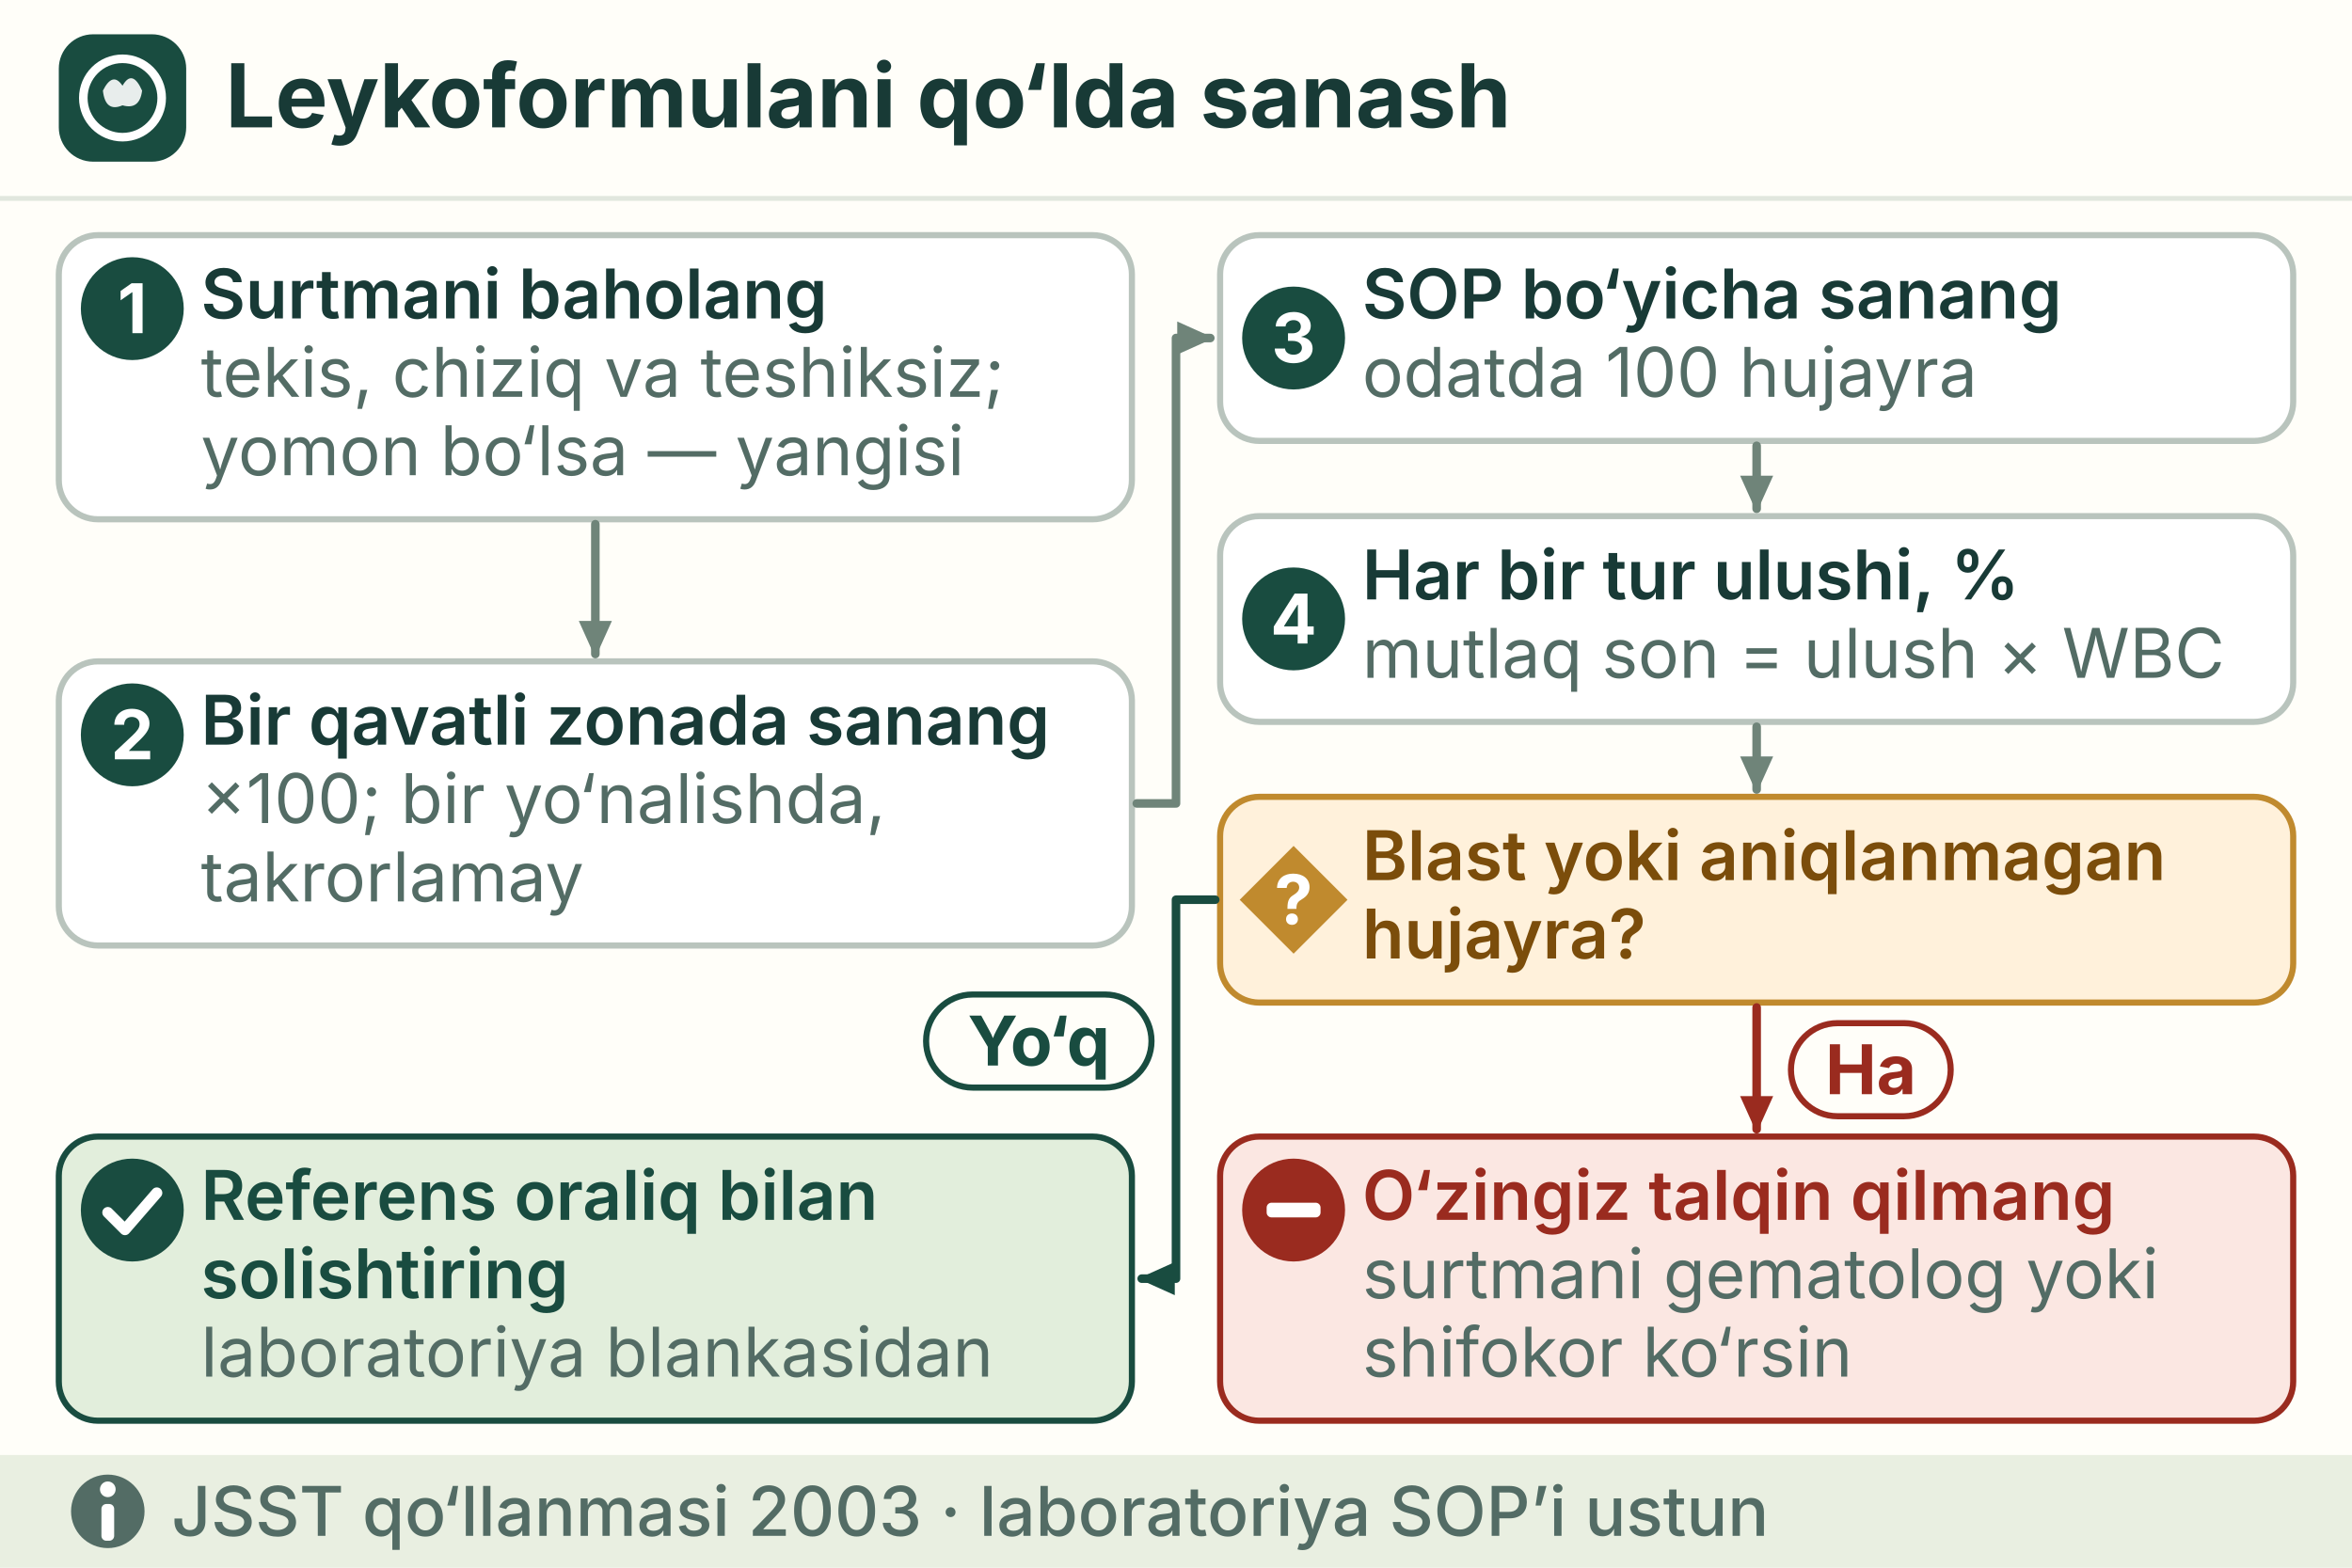
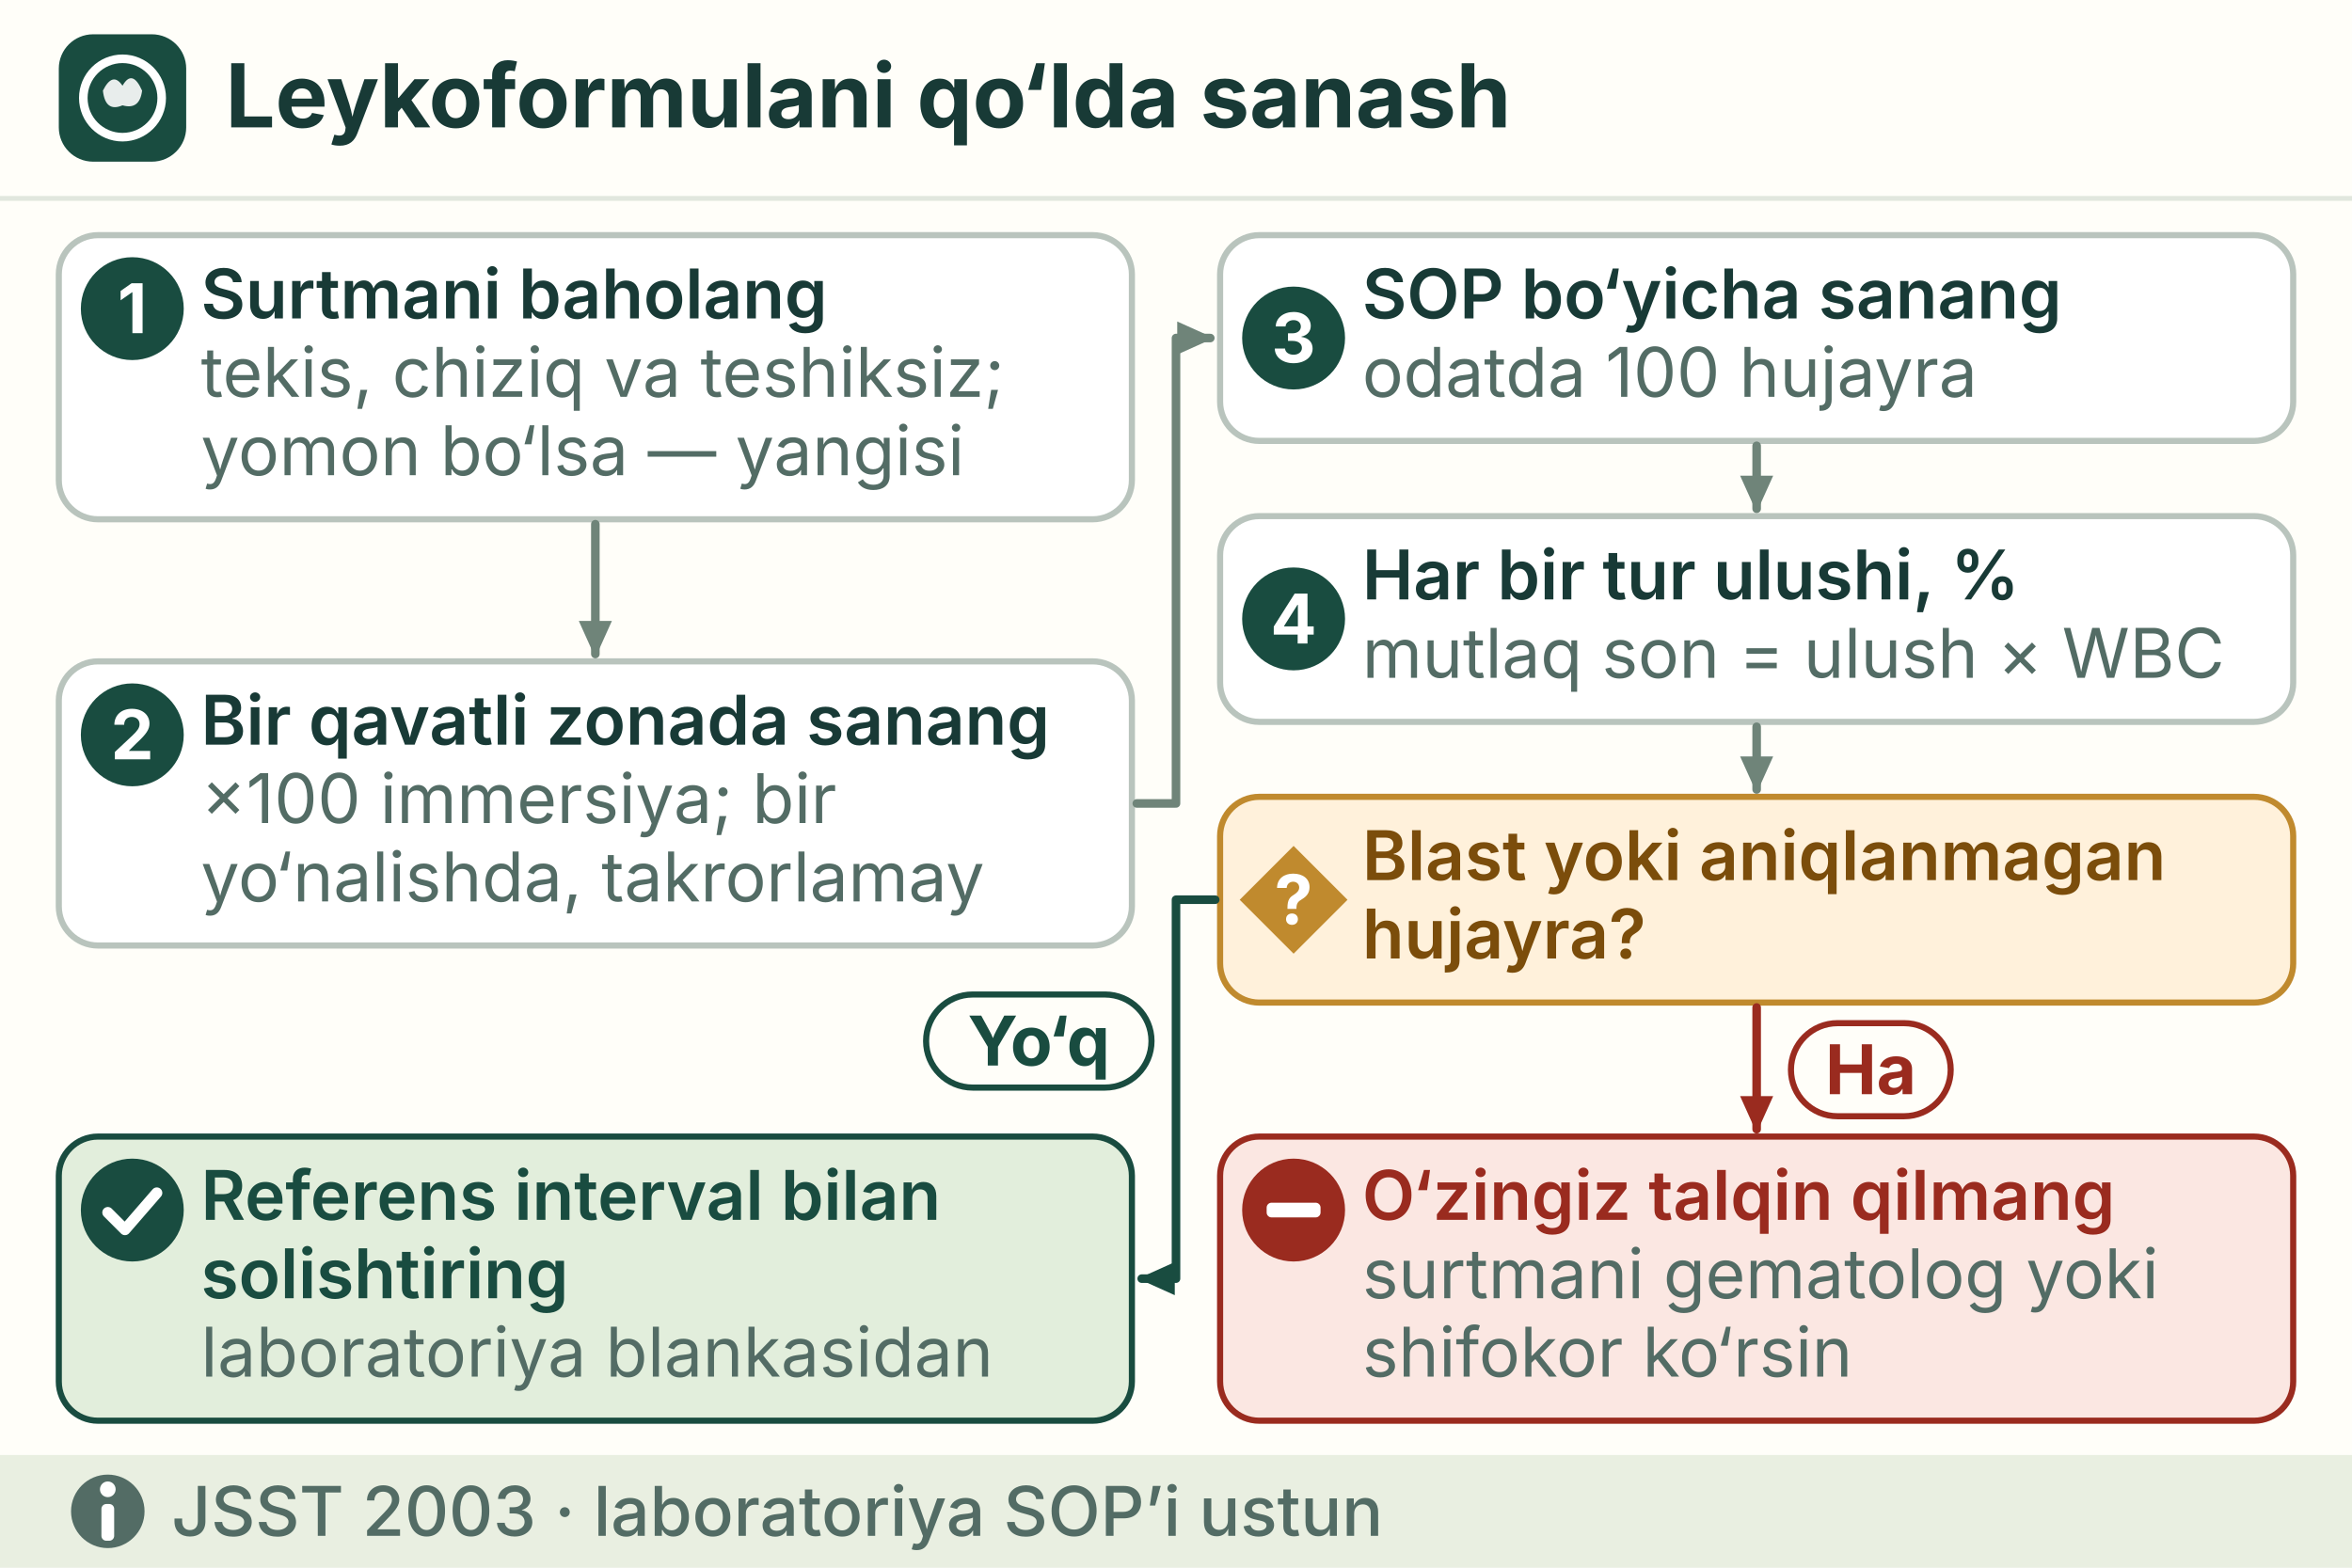
<svg xmlns="http://www.w3.org/2000/svg" viewBox="0 0 960 640" width="960" height="640">
  <defs>
    <marker id="ah-grey" viewBox="0 0 12 12" refX="10" refY="6" markerUnits="userSpaceOnUse" markerWidth="18" markerHeight="18" orient="auto-start-reverse">
      <path d="M1 1.5 L11 6 L1 10.5 Z" fill="#6F8479" />
    </marker>
    <marker id="ah-ok" viewBox="0 0 12 12" refX="10" refY="6" markerUnits="userSpaceOnUse" markerWidth="18" markerHeight="18" orient="auto-start-reverse">
      <path d="M1 1.5 L11 6 L1 10.5 Z" fill="#194C40" />
    </marker>
    <marker id="ah-stop" viewBox="0 0 12 12" refX="10" refY="6" markerUnits="userSpaceOnUse" markerWidth="18" markerHeight="18" orient="auto-start-reverse">
      <path d="M1 1.5 L11 6 L1 10.5 Z" fill="#9A2B1F" />
    </marker>
    <marker id="ah-amber" viewBox="0 0 12 12" refX="10" refY="6" markerUnits="userSpaceOnUse" markerWidth="18" markerHeight="18" orient="auto-start-reverse">
      <path d="M1 1.5 L11 6 L1 10.5 Z" fill="#C08A2E" />
    </marker>
    <linearGradient id="beam" x1="0" y1="0" x2="1" y2="0">
      <stop offset="0" stop-color="#F4C84A" stop-opacity="0.95" />
      <stop offset="1" stop-color="#F4C84A" stop-opacity="0.55" />
    </linearGradient>
  </defs>
  <rect width="960" height="640" fill="#FFFEF9" />
  <rect x="24" y="14" width="52" height="52" rx="14" fill="#194C40" />
  <circle cx="50" cy="40" r="16" fill="none" stroke="#FFFFFF" stroke-width="3.5" stroke-linecap="round" stroke-linejoin="round" />
  <path d="M42 37 q4 -8 8 -2 q4 -7 8 2 q-1 8 -8 6 q-7 3 -8 -6 Z" fill="#FFFFFF" opacity="0.9" />
  <text x="92.0" y="52.0" font-family="Inter, 'DejaVu Sans', Arial, sans-serif" font-size="36" font-weight="700" fill="#183A36" text-anchor="start">Leykoformulani qo‘lda sanash</text>
  <rect x="0" y="80" width="960" height="2" fill="#E1E7DE" />
  <rect x="24.0" y="96.0" width="438.0" height="116.0" rx="16" fill="#FFFFFF" stroke="#B9C4BD" stroke-width="2.5" />
  <circle cx="54" cy="126.0" r="21" fill="#194C40" />
  <text x="54.0" y="136.0" font-family="Inter, 'DejaVu Sans', Arial, sans-serif" font-size="28" font-weight="700" fill="#FFFFFF" text-anchor="middle">1</text>
  <text x="82.0" y="130.0" font-family="Inter, 'DejaVu Sans', Arial, sans-serif" font-size="28" font-weight="600" fill="#183A36" text-anchor="start">Surtmani baholang</text>
  <text x="82.0" y="162.0" font-family="Inter, 'DejaVu Sans', Arial, sans-serif" font-size="28" font-weight="400" fill="#536C65" text-anchor="start">tekis, chiziq va teshiksiz;</text>
  <text x="82.0" y="194.0" font-family="Inter, 'DejaVu Sans', Arial, sans-serif" font-size="28" font-weight="400" fill="#536C65" text-anchor="start">yomon bo‘lsa — yangisi</text>
  <rect x="24.0" y="270.0" width="438.0" height="116.0" rx="16" fill="#FFFFFF" stroke="#B9C4BD" stroke-width="2.5" />
  <circle cx="54" cy="300.0" r="21" fill="#194C40" />
  <text x="54.0" y="310.0" font-family="Inter, 'DejaVu Sans', Arial, sans-serif" font-size="28" font-weight="700" fill="#FFFFFF" text-anchor="middle">2</text>
  <text x="82.0" y="304.0" font-family="Inter, 'DejaVu Sans', Arial, sans-serif" font-size="28" font-weight="600" fill="#183A36" text-anchor="start">Bir qavatli zonada sanang</text>
-   <text x="82.0" y="336.0" font-family="Inter, 'DejaVu Sans', Arial, sans-serif" font-size="28" font-weight="400" fill="#536C65" text-anchor="start">×100; bir yo‘nalishda,</text>
-   <text x="82.0" y="368.0" font-family="Inter, 'DejaVu Sans', Arial, sans-serif" font-size="28" font-weight="400" fill="#536C65" text-anchor="start">takrorlamay</text>
+   <text x="82.0" y="336.0" font-family="Inter, 'DejaVu Sans', Arial, sans-serif" font-size="28" font-weight="400" fill="#536C65" text-anchor="start">×100 immersiya; bir</text>
+   <text x="82.0" y="368.0" font-family="Inter, 'DejaVu Sans', Arial, sans-serif" font-size="28" font-weight="400" fill="#536C65" text-anchor="start">yo‘nalishda, takrorlamay</text>
  <rect x="24.0" y="464.0" width="438.0" height="116.0" rx="16" fill="#E2EEDC" stroke="#194C40" stroke-width="2.5" />
  <circle cx="54" cy="494.0" r="21" fill="#194C40" />
  <path d="M44 495.0 L51 502.0 L64 487.0" fill="none" stroke="#FFFFFF" stroke-width="4.5" stroke-linecap="round" stroke-linejoin="round" />
-   <text x="82.0" y="498.0" font-family="Inter, 'DejaVu Sans', Arial, sans-serif" font-size="28" font-weight="600" fill="#194C40" text-anchor="start">Referens oraliq bilan</text>
+   <text x="82.0" y="498.0" font-family="Inter, 'DejaVu Sans', Arial, sans-serif" font-size="28" font-weight="600" fill="#194C40" text-anchor="start">Referens interval bilan</text>
  <text x="82.0" y="530.0" font-family="Inter, 'DejaVu Sans', Arial, sans-serif" font-size="28" font-weight="600" fill="#194C40" text-anchor="start">solishtiring</text>
  <text x="82.0" y="562.0" font-family="Inter, 'DejaVu Sans', Arial, sans-serif" font-size="28" font-weight="400" fill="#536C65" text-anchor="start">laboratoriya blankasidan</text>
  <rect x="498.0" y="96.0" width="438.0" height="84.0" rx="16" fill="#FFFFFF" stroke="#B9C4BD" stroke-width="2.5" />
  <circle cx="528" cy="138.0" r="21" fill="#194C40" />
  <text x="528.0" y="148.0" font-family="Inter, 'DejaVu Sans', Arial, sans-serif" font-size="28" font-weight="700" fill="#FFFFFF" text-anchor="middle">3</text>
  <text x="556.0" y="130.0" font-family="Inter, 'DejaVu Sans', Arial, sans-serif" font-size="28" font-weight="600" fill="#183A36" text-anchor="start">SOP bo‘yicha sanang</text>
  <text x="556.0" y="162.0" font-family="Inter, 'DejaVu Sans', Arial, sans-serif" font-size="28" font-weight="400" fill="#536C65" text-anchor="start">odatda 100 hujayra</text>
  <rect x="498.0" y="210.7" width="438.0" height="84.0" rx="16" fill="#FFFFFF" stroke="#B9C4BD" stroke-width="2.5" />
  <circle cx="528" cy="252.667" r="21" fill="#194C40" />
  <text x="528.0" y="262.7" font-family="Inter, 'DejaVu Sans', Arial, sans-serif" font-size="28" font-weight="700" fill="#FFFFFF" text-anchor="middle">4</text>
  <text x="556.0" y="244.7" font-family="Inter, 'DejaVu Sans', Arial, sans-serif" font-size="28" font-weight="600" fill="#183A36" text-anchor="start">Har bir tur ulushi, %</text>
  <text x="556.0" y="276.7" font-family="Inter, 'DejaVu Sans', Arial, sans-serif" font-size="28" font-weight="400" fill="#536C65" text-anchor="start">mutlaq son = ulush × WBC</text>
  <rect x="498.0" y="325.3" width="438.0" height="84.0" rx="16" fill="#FFF1DB" stroke="#C08A2E" stroke-width="2.5" />
  <path d="M528 345.333 L550 367.333 L528 389.333 L506 367.333 Z" fill="#C08A2E" />
  <text x="528.0" y="377.3" font-family="Inter, 'DejaVu Sans', Arial, sans-serif" font-size="28" font-weight="700" fill="#FFFFFF" text-anchor="middle">?</text>
  <text x="556.0" y="359.3" font-family="Inter, 'DejaVu Sans', Arial, sans-serif" font-size="28" font-weight="600" fill="#7B4D0B" text-anchor="start">Blast yoki aniqlanmagan</text>
  <text x="556.0" y="391.3" font-family="Inter, 'DejaVu Sans', Arial, sans-serif" font-size="28" font-weight="600" fill="#7B4D0B" text-anchor="start">hujayra?</text>
  <rect x="498.0" y="464.0" width="438.0" height="116.0" rx="16" fill="#FBE7E2" stroke="#9A2B1F" stroke-width="2.5" />
  <circle cx="528" cy="494.0" r="21" fill="#9A2B1F" />
  <rect x="517" y="491.0" width="22" height="6" rx="2" fill="#FFFFFF" />
  <text x="556.0" y="498.0" font-family="Inter, 'DejaVu Sans', Arial, sans-serif" font-size="28" font-weight="600" fill="#9A2B1F" text-anchor="start">O‘zingiz talqin qilmang</text>
  <text x="556.0" y="530.0" font-family="Inter, 'DejaVu Sans', Arial, sans-serif" font-size="28" font-weight="400" fill="#536C65" text-anchor="start">surtmani gematolog yoki</text>
  <text x="556.0" y="562.0" font-family="Inter, 'DejaVu Sans', Arial, sans-serif" font-size="28" font-weight="400" fill="#536C65" text-anchor="start">shifokor ko‘rsin</text>
  <path d="M243.0 214.0 L243.0 267.0" fill="none" stroke="#6F8479" stroke-width="3.5" stroke-linecap="round" stroke-linejoin="round" marker-end="url(#ah-grey)" />
  <path d="M464.0 328.0 L480.0 328.0 L480.0 138.0 L494.0 138.0" fill="none" stroke="#6F8479" stroke-width="3.5" stroke-linecap="round" stroke-linejoin="round" marker-end="url(#ah-grey)" />
  <path d="M717.0 182.0 L717.0 207.7" fill="none" stroke="#6F8479" stroke-width="3.5" stroke-linecap="round" stroke-linejoin="round" marker-end="url(#ah-grey)" />
  <path d="M717.0 296.7 L717.0 322.3" fill="none" stroke="#6F8479" stroke-width="3.5" stroke-linecap="round" stroke-linejoin="round" marker-end="url(#ah-grey)" />
  <path d="M717.0 411.3 L717.0 461.0" fill="none" stroke="#9A2B1F" stroke-width="3.5" stroke-linecap="round" stroke-linejoin="round" marker-end="url(#ah-stop)" />
  <rect x="731.0" y="417.7" width="65.2" height="38" rx="19" fill="#FFFEF9" stroke="#9A2B1F" stroke-width="2.5" />
  <text x="763.6" y="446.7" font-family="Inter, 'DejaVu Sans', Arial, sans-serif" font-size="28" font-weight="700" fill="#9A2B1F" text-anchor="middle">Ha</text>
  <path d="M496.0 367.3 L480.0 367.3 L480.0 522.0 L466.0 522.0" fill="none" stroke="#194C40" stroke-width="3.5" stroke-linecap="round" stroke-linejoin="round" marker-end="url(#ah-ok)" />
  <rect x="378.0" y="406.0" width="92.0" height="38" rx="19" fill="#FFFEF9" stroke="#194C40" stroke-width="2.5" />
  <text x="424.0" y="435.0" font-family="Inter, 'DejaVu Sans', Arial, sans-serif" font-size="28" font-weight="700" fill="#194C40" text-anchor="middle">Yo‘q</text>
  <rect x="0" y="594" width="960" height="46" fill="#E9EFE1" />
  <circle cx="44" cy="617" r="15" fill="#536C65" />
  <circle cx="44" cy="608" r="3.2" fill="#FFFFFF" />
  <rect x="41.4" y="614" width="5.2" height="15" rx="2" fill="#FFFFFF" />
-   <text x="70.0" y="627.0" font-family="Inter, 'DejaVu Sans', Arial, sans-serif" font-size="28" font-weight="500" fill="#536C65" text-anchor="start">JSST qo‘llanmasi 2003 · laboratoriya SOP’i ustun</text>
+   <text x="70.0" y="627.0" font-family="Inter, 'DejaVu Sans', Arial, sans-serif" font-size="28" font-weight="500" fill="#536C65" text-anchor="start">JSST 2003 · laboratoriya SOP’i ustun</text>
</svg>
